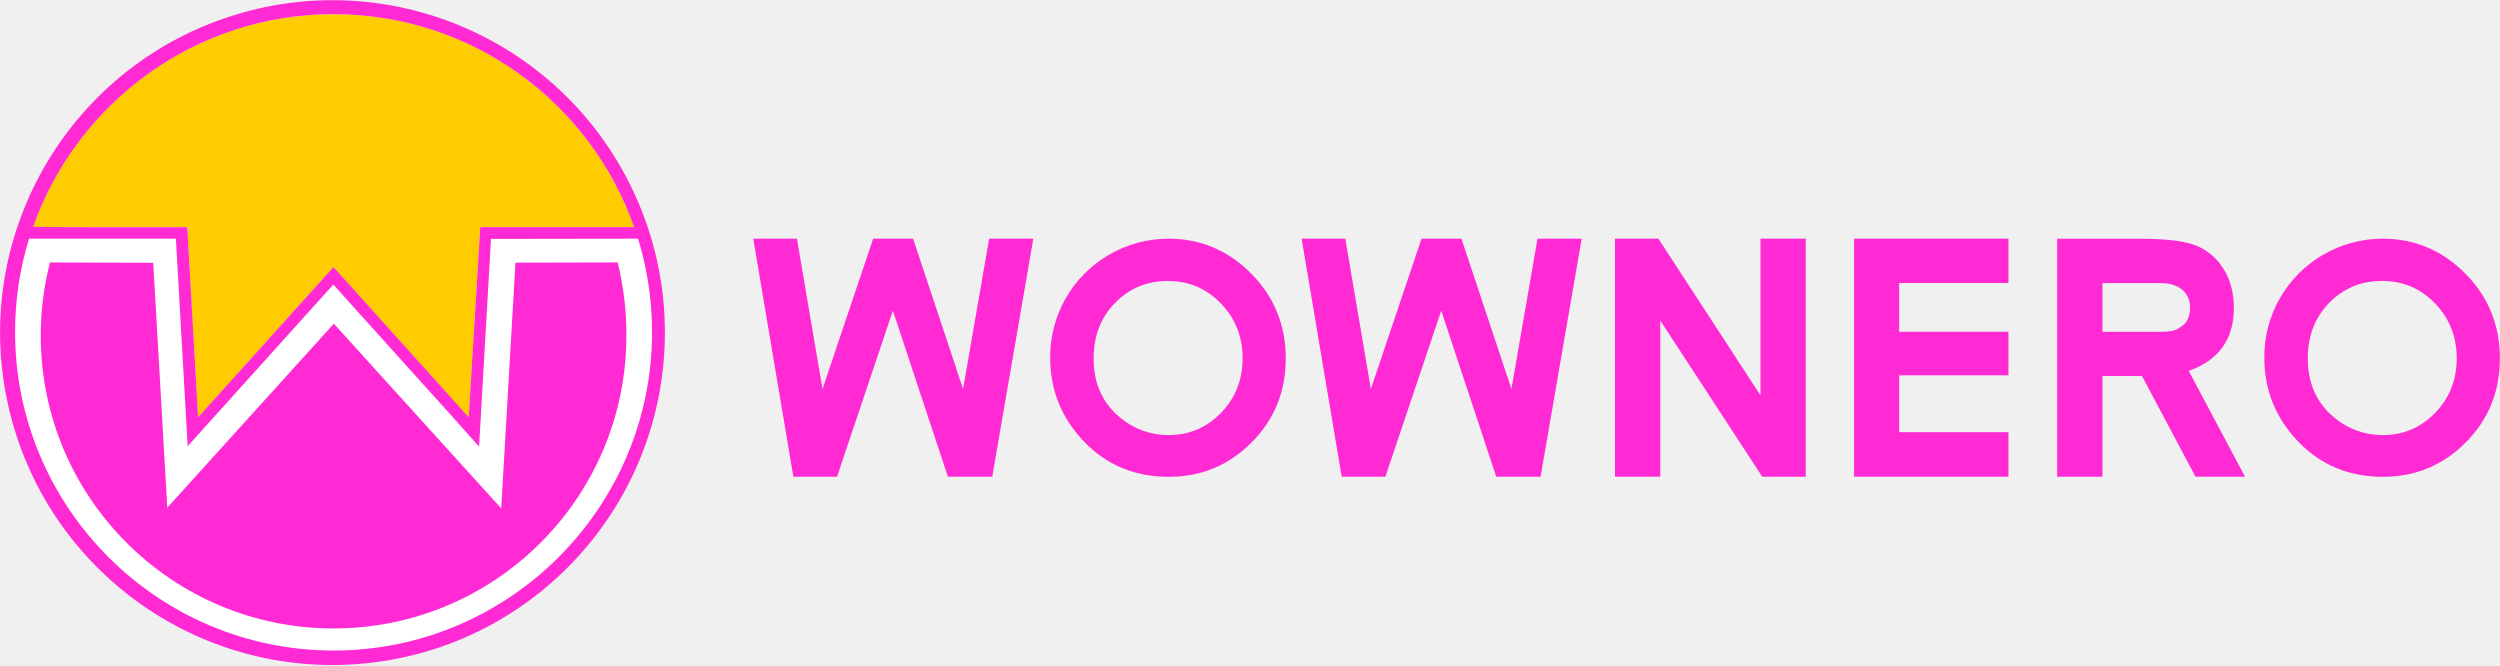
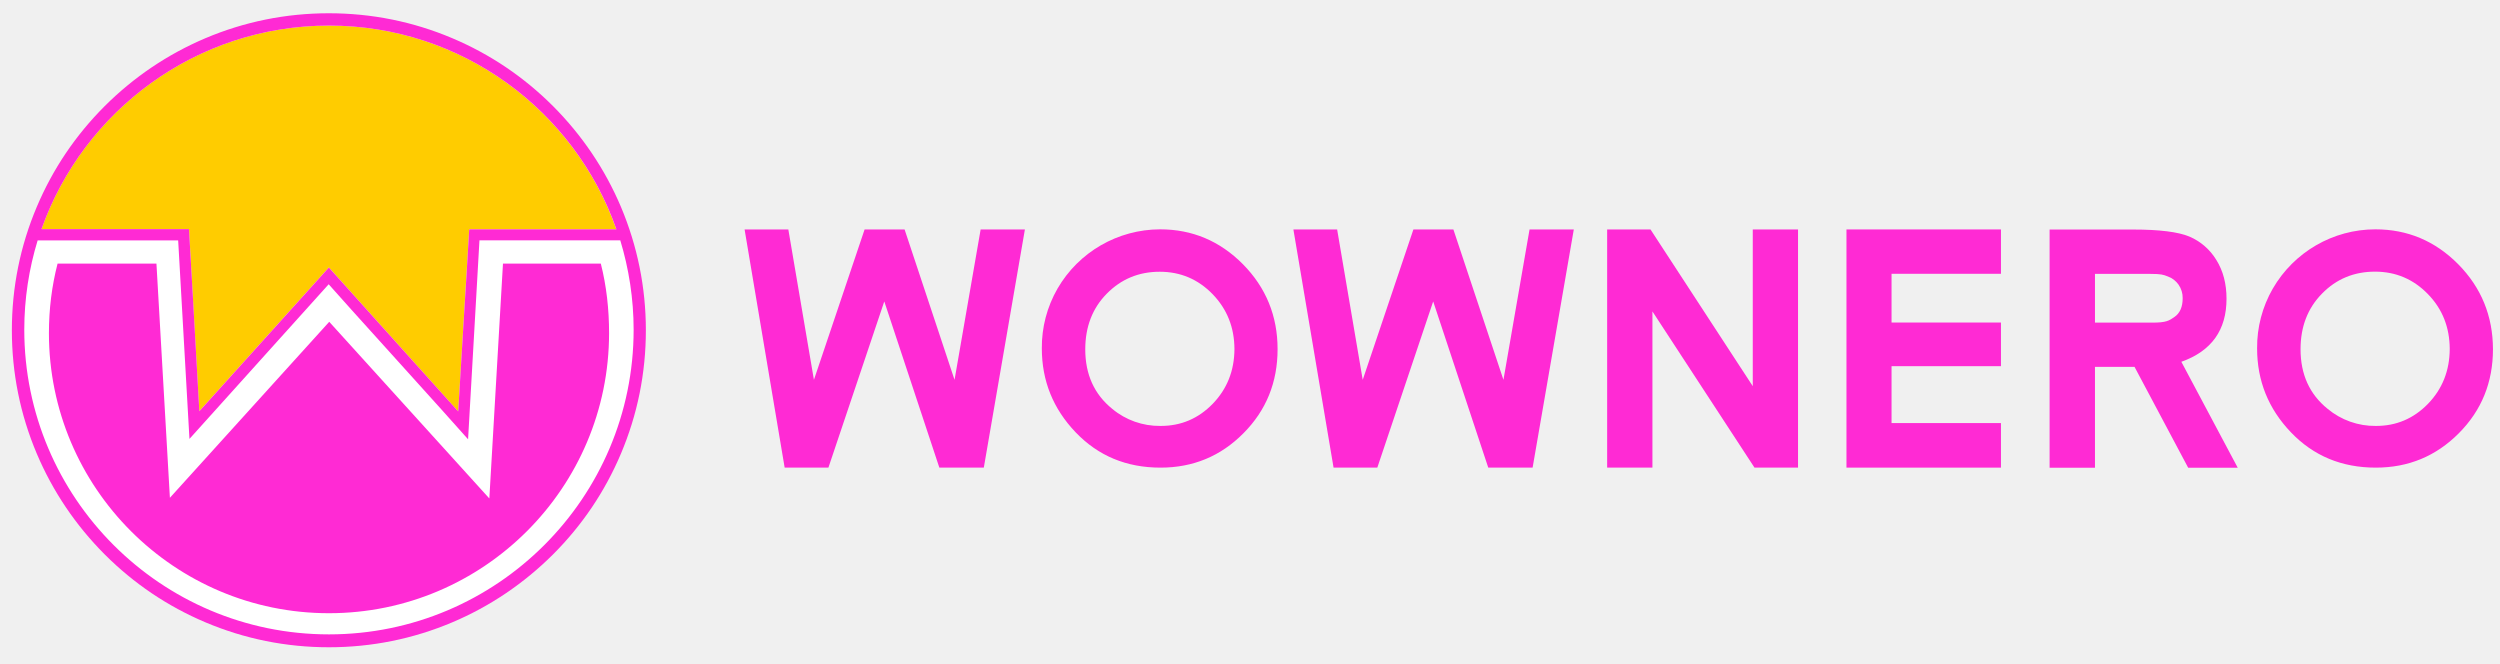
- <svg xmlns="http://www.w3.org/2000/svg" height="653" width="2454" id="svg37" version="1.1" viewBox="0 0 2454 653">
-   <defs id="defs4">
-     <style id="style2">.cls-1{fill:#fc0;}.cls-2{fill:#ff2ad4;}.cls-3{fill:#fff;}.cls-4{fill:none;}</style>
-   </defs>
-   <g transform="translate(2.214963,1.289726)" data-name="Layer 2" id="Layer_2">
-     <g id="Identity">
-       <path id="path8" d="M 181.54,221.7 192.26,408.33 325.1,260.82 457.9,408.57 c 0,0 9.62,-158.06 11.28,-186.94 47.06,0 98.15,0 151,0 -42.71,-121.85 -158.72,-209 -295,-209 -136,0 -252,87.27 -294.89,208.75 19.88,0.25 149.93,0.32 151.25,0.32 z" class="cls-1" />
-       <path id="path10" d="m 624.87,198.62 a 326.26,326.26 0 1 0 25.56,126.59 324.18,324.18 0 0 0 -25.56,-126.59 z m -299.66,-186 c 136.26,0 252.27,87.2 295,209.05 -52.86,0 -104,0 -151,0 -3.81,66 -8.22,132.29 -11.26,186.71 L 325.1,260.82 192.21,408.34 C 188.73,344.68 181.54,221.7 181.54,221.7 131.47,221.56 78.1,222.05 30.32,221.33 73.24,99.85 189.22,12.58 325.21,12.58 Z" class="cls-2" />
-       <path id="path12" d="m 624.13,233 -144.39,0.21 -11.68,203.88 C 453,419.72 333,287.26 325,278 320.31,283.28 182,436.69 182,436.69 L 170.45,233 H 26.28 a 311.76,311.76 0 0 0 -13.7,91.64 c 0,172.39 140.24,312.63 312.63,312.63 172.39,0 312.64,-140.27 312.64,-312.64 A 315.7,315.7 0 0 0 624.13,233 Z M 325.21,615.59 C 166.48,615.59 37.79,486.91 37.79,328.17 a 288.23,288.23 0 0 1 9.05,-71.83 l 101.34,0.32 C 148.78,267 162,497.05 162,497.05 l 163.48,-180.6 164.29,181.28 14,-241.19 100.3,-0.25 a 293.5,293.5 0 0 1 8.58,71.88 C 612.63,486.91 484,615.59 325.21,615.59 Z" class="cls-3" />
-     </g>
+ <svg xmlns="http://www.w3.org/2000/svg" version="1.1" id="Layer_1" x="0px" y="0px" viewBox="0 0 2451.7 650.4" style="enable-background:new 0 0 2451.7 650.4;" xml:space="preserve">
+   <style type="text/css">
+ 	.st0{fill:none;}
+ 	.st1{fill:#FF2AD4;}
+ 	.st2{fill:#FFCC00;}
+ 	.st3{fill:#FFFFFF;}
+ </style>
+   <g id="Layer_2_1_">
    <g id="Brand">
-       <path id="path15" d="m 2143.54,287.15 a 22,22 0 0 0 -10.62,-8.08 c -4.45,-1.68 -6.37,-2.49 -17.23,-2.49 h -54.16 v 47.81 h 55.89 c 14.2,0 16.74,-1.84 22.11,-5.58 v 0 q 8,-5.54 8,-18.38 a 22.32,22.32 0 0 0 -3.99,-13.28 z" class="cls-4" />
-       <path id="path17" d="m 2336.08,274.47 q -30.91,0 -51.9,21.48 -20.99,21.48 -21.07,54.6 0,36.94 26.48,58.4 a 72.52,72.52 0 0 0 47.2,16.79 q 30.15,0 51.29,-21.74 v 0 q 21.26,-21.86 21.23,-53.72 -0.03,-31.86 -21.38,-53.81 -21.29,-21.99 -51.85,-22 z" class="cls-4" />
-       <path id="path19" d="m 1144.28,274.47 q -30.91,0 -51.9,21.48 -20.99,21.48 -21.07,54.6 0,36.94 26.49,58.4 a 72.48,72.48 0 0 0 47.2,16.79 q 30.15,0 51.29,-21.74 v 0 q 21.24,-21.86 21.22,-53.72 -0.02,-31.86 -21.37,-53.81 -21.3,-21.99 -51.86,-22 z" class="cls-4" />
-       <path id="path21" d="m 2417.69,267.18 v 0 Q 2383.75,233 2336.49,233 a 116.4,116.4 0 0 0 -100.61,58.1 115.73,115.73 0 0 0 -15.44,58.72 q 0,47.64 33.17,82.28 33.17,34.64 83.18,34.65 47.8,0 81.36,-33.72 33.56,-33.72 33.51,-82.48 0,-49.14 -33.97,-83.37 z M 2388.08,404 v 0 q -21.14,21.76 -51.29,21.74 a 72.52,72.52 0 0 1 -47.2,-16.79 q -26.49,-21.45 -26.48,-58.4 0,-33.09 21.07,-54.6 21.07,-21.51 51.9,-21.48 30.52,0 51.85,22 21.33,22 21.38,53.81 0,31.92 -21.23,53.72 z" class="cls-2" />
-       <path id="path23" d="m 2179.53,339.41 c 7.38,-10.35 11,-23.15 11,-38.54 0,-14.59 -3.3,-27.28 -10,-38 A 56.75,56.75 0 0 0 2154.12,240 q -16.44,-6.91 -55.2,-6.93 h -81.85 V 466.7 h 44.46 v -98.94 h 38.8 l 52.59,98.94 h 48.63 l -55.3,-103.87 q 22.2,-7.98 33.28,-23.42 z m -40,-20.6 v 0 c -5.37,3.74 -7.91,5.58 -22.11,5.58 h -55.89 v -47.81 h 54.16 c 10.86,0 12.78,0.81 17.23,2.49 a 22,22 0 0 1 10.62,8.08 22.32,22.32 0 0 1 4,13.28 q -0.04,12.84 -8.01,18.38 z" class="cls-2" />
-       <polygon id="polygon25" points="1861.98,276.52 1969.29,276.52 1969.29,233 1817.79,233 1817.79,466.66 1969.29,466.66 1969.29,422.95 1861.98,422.95 1861.98,367.12 1969.29,367.12 1969.29,324.35 1861.98,324.35 " class="cls-2" />
-       <polygon id="polygon27" points="1770.32,233 1725.87,233 1725.87,386.74 1625.63,233 1583.07,233 1583.07,466.65 1627.52,466.65 1627.52,313.39 1727.6,466.65 1770.32,466.65 " class="cls-2" />
-       <path id="path29" d="M 1225.89,267.18 Q 1191.95,233 1144.69,233 a 116.41,116.41 0 0 0 -100.6,58.11 115.73,115.73 0 0 0 -15.44,58.72 q 0,47.64 33.16,82.28 33.16,34.64 83.19,34.64 47.8,0 81.35,-33.72 33.55,-33.72 33.52,-82.48 0,-49.14 -34,-83.37 z M 1196.29,404 v 0 q -21.15,21.76 -51.29,21.74 A 72.48,72.48 0 0 1 1097.8,409 q -26.5,-21.45 -26.49,-58.4 0,-33.09 21.07,-54.6 21.07,-21.51 51.9,-21.48 30.53,0 51.86,22 21.33,22 21.37,53.81 0,31.87 -21.22,53.67 z" class="cls-2" />
-       <polygon id="polygon31" points="874.24,303.68 928.24,466.65 971.77,466.65 1012.1,232.99 968.73,232.99 943.14,380.56 894.08,232.99 854.88,232.99 805.16,380.56 780.07,232.99 737.18,232.99 776.55,466.65 819.43,466.65 " class="cls-2" />
-       <polygon id="polygon33" points="1412.51,303.68 1466.5,466.65 1510.03,466.65 1550.37,232.99 1507,232.99 1481.4,380.56 1432.35,232.99 1393.14,232.99 1343.43,380.56 1318.33,232.99 1275.44,232.99 1314.81,466.65 1357.69,466.65 " class="cls-2" />
+       <path class="st0" d="M2136.5,279.1c-2.6-3.7-6.3-6.6-10.6-8.1c-4.4-1.7-6.4-2.5-17.2-2.5h-54.2v47.8h55.9    c14.2,0,16.7-1.8,22.1-5.6l0,0c5.3-3.7,8-9.8,8-18.4C2140.6,287.7,2139.2,283,2136.5,279.1z" />
+       <path class="st0" d="M2329.1,266.4c-20.6,0-37.9,7.2-51.9,21.5s-21,32.5-21.1,54.6c0,24.6,8.8,44.1,26.5,58.4    c13.2,11,30,17,47.2,16.8c20.1,0,37.2-7.2,51.3-21.7l0,0c14.2-14.6,21.3-32.5,21.2-53.7s-7.1-39.2-21.4-53.8    C2366.7,273.8,2349.5,266.4,2329.1,266.4z" />
+       <path class="st0" d="M1137.3,266.4c-20.6,0-37.9,7.2-51.9,21.5s-21,32.5-21.1,54.6c0,24.6,8.8,44.1,26.5,58.4    c13.2,11,30,17,47.2,16.8c20.1,0,37.2-7.2,51.3-21.7l0,0c14.2-14.6,21.2-32.5,21.2-53.7s-7.1-39.2-21.4-53.8    C1174.9,273.8,1157.7,266.4,1137.3,266.4z" />
+       <path class="st1" d="M2410.7,259.1L2410.7,259.1c-22.6-22.8-49.7-34.2-81.2-34.2c-41.5,0-79.8,22.2-100.6,58.1    c-10.3,17.9-15.6,38.1-15.4,58.7c0,31.8,11.1,59.2,33.2,82.3s49.8,34.6,83.2,34.6c31.9,0,59-11.2,81.4-33.7s33.5-50,33.5-82.5    C2444.7,309.8,2433.3,282,2410.7,259.1z M2381.1,396L2381.1,396c-14.1,14.5-31.2,21.8-51.3,21.7c-17.2,0.2-34-5.8-47.2-16.8    c-17.7-14.3-26.5-33.8-26.5-58.4c0-22.1,7-40.3,21.1-54.6c14-14.3,31.3-21.5,51.9-21.5c20.3,0,37.6,7.3,51.9,22    s21.3,32.6,21.4,53.8C2402.3,363.5,2395.2,381.4,2381.1,396z" />
+       <path class="st1" d="M2172.5,331.4c7.4-10.4,11-23.1,11-38.5c0-14.6-3.3-27.3-10-38c-6.2-10.2-15.4-18.2-26.4-22.9    c-11-4.6-29.4-6.9-55.2-6.9H2010v233.6h44.5v-98.9h38.8l52.6,98.9h48.6l-55.3-103.9C2154.1,349.5,2165.1,341.7,2172.5,331.4z     M2132.5,310.8L2132.5,310.8c-5.4,3.7-7.9,5.6-22.1,5.6h-55.9v-47.8h54.2c10.9,0,12.8,0.8,17.2,2.5c4.3,1.5,8,4.4,10.6,8.1    c2.7,3.9,4.1,8.5,4,13.3C2140.5,301,2137.8,307.1,2132.5,310.8z" />
+       <polygon class="st1" points="1810.8,458.6 1962.3,458.6 1962.3,414.9 1855,414.9 1855,359.1 1962.3,359.1 1962.3,316.3     1855,316.3 1855,268.5 1962.3,268.5 1962.3,225 1810.8,225   " />
+       <polygon class="st1" points="1718.9,378.7 1618.6,225 1576.1,225 1576.1,458.6 1620.5,458.6 1620.5,305.4 1720.6,458.6     1763.3,458.6 1763.3,225 1718.9,225   " />
+       <path class="st1" d="M1218.9,259.1c-22.6-22.8-49.7-34.2-81.2-34.2c-41.5,0.1-79.8,22.2-100.6,58.1    c-10.3,17.9-15.6,38.1-15.4,58.7c0,31.8,11.1,59.2,33.2,82.3s49.8,34.6,83.2,34.6c31.9,0,59-11.2,81.3-33.7    c22.4-22.5,33.5-50,33.5-82.5C1252.9,309.8,1241.5,282,1218.9,259.1L1218.9,259.1z M1189.3,396L1189.3,396    c-14.1,14.5-31.2,21.8-51.3,21.7c-17.2,0.2-34-5.7-47.2-16.7c-17.7-14.3-26.5-33.8-26.5-58.4c0-22.1,7-40.3,21.1-54.6    s31.3-21.5,51.9-21.5c20.4,0,37.6,7.3,51.9,22c14.2,14.7,21.3,32.6,21.4,53.8C1210.5,363.5,1203.4,381.4,1189.3,396z" />
+       <polygon class="st1" points="936.1,372.5 887.1,225 847.9,225 798.2,372.5 773.1,225 730.2,225 769.5,458.6 812.4,458.6     867.2,295.6 921.2,458.6 964.8,458.6 1005.1,225 961.7,225   " />
+       <polygon class="st1" points="1474.4,372.5 1425.3,225 1386.1,225 1336.4,372.5 1311.3,225 1268.4,225 1307.8,458.6 1350.7,458.6     1405.5,295.6 1459.5,458.6 1503,458.6 1543.4,225 1500,225   " />
    </g>
  </g>
+   <g id="Identity" transform="matrix(0.9224809,0,0,0.9224809,-442.1359,-627.9327)">
+     <g id="g10_1_">
+       <path id="path4_1_" class="st2" d="M680.2,924.2l11,193.6l137.7-152.8l137.5,153.1c0,0,10-163.8,11.7-193.6    c48.7,0,101.7,0,156.4,0c-44.3-126.3-164.4-216.6-305.6-216.6c-140.8,0-261,90.4-305.5,216.3C544.1,924.4,680.2,924.2,680.2,924.2    z" />
+       <path id="path6_1_" class="st1" d="M1139.4,900.6c-17-40.1-41.3-76.1-72.2-107.1c-31-31-66.9-55.2-107.1-72.2    c-41.6-17.6-85.7-26.5-131.2-26.5c-45.5,0-89.6,8.9-131.2,26.5c-40.1,17-76.1,41.3-107.1,72.2c-31,31-55.2,66.9-72.2,107.1    c-17.6,41.6-26.5,85.7-26.5,131.2s8.9,89.6,26.5,131.2c17,40.1,41.3,76.1,72.2,107.1c31,31,66.9,55.2,107.1,72.2    c41.6,17.6,85.7,26.5,131.2,26.5c45.5,0,89.6-8.9,131.2-26.5c40.1-17,76.1-41.3,107.1-72.2c31-31,55.2-66.9,72.2-107.1    c17.6-41.6,26.5-85.7,26.5-131.2S1156.9,942.1,1139.4,900.6L1139.4,900.6z M829,707.9c141.1,0,261.3,90.3,305.6,216.6    c-54.8,0-107.9,0-156.5,0c-3.9,68.3-8.5,137.3-11.7,193.6L828.9,965.1l-137.7,152.8c-3.6-66-11-193.6-11-193.6H523.4    C567.9,798.3,688.2,707.9,829,707.9z" />
+       <path id="path8_1_" class="st3" d="M1138.7,936.2H989l-12.1,211.5c-15.6-18-140-155.1-148.2-164.8c-4.9,5.5-148,164.4-148,164.4    l-12-211H519.3c-9.2,30.1-14.2,61.9-14.2,94.9c0,178.6,145.2,323.9,323.9,323.9s323.9-145.3,323.9-323.9    C1152.9,998.4,1147.8,966.1,1138.7,936.2L1138.7,936.2z M829,1332.6c-164.4,0-297.7-133.4-297.7-297.7c0-25.7,3.1-50.3,9.2-74    h105.1c0.6,10.7,14.3,249,14.3,249l169.4-187.1l170.2,187.8c0,0,0,0.1,14.5-249.7h104c6,23.6,8.8,48.5,8.8,74    C1126.7,1199.2,993.4,1332.6,829,1332.6L829,1332.6z" />
+     </g>
+   </g>
+   <g id="Brand_1_">
+ </g>
</svg>
